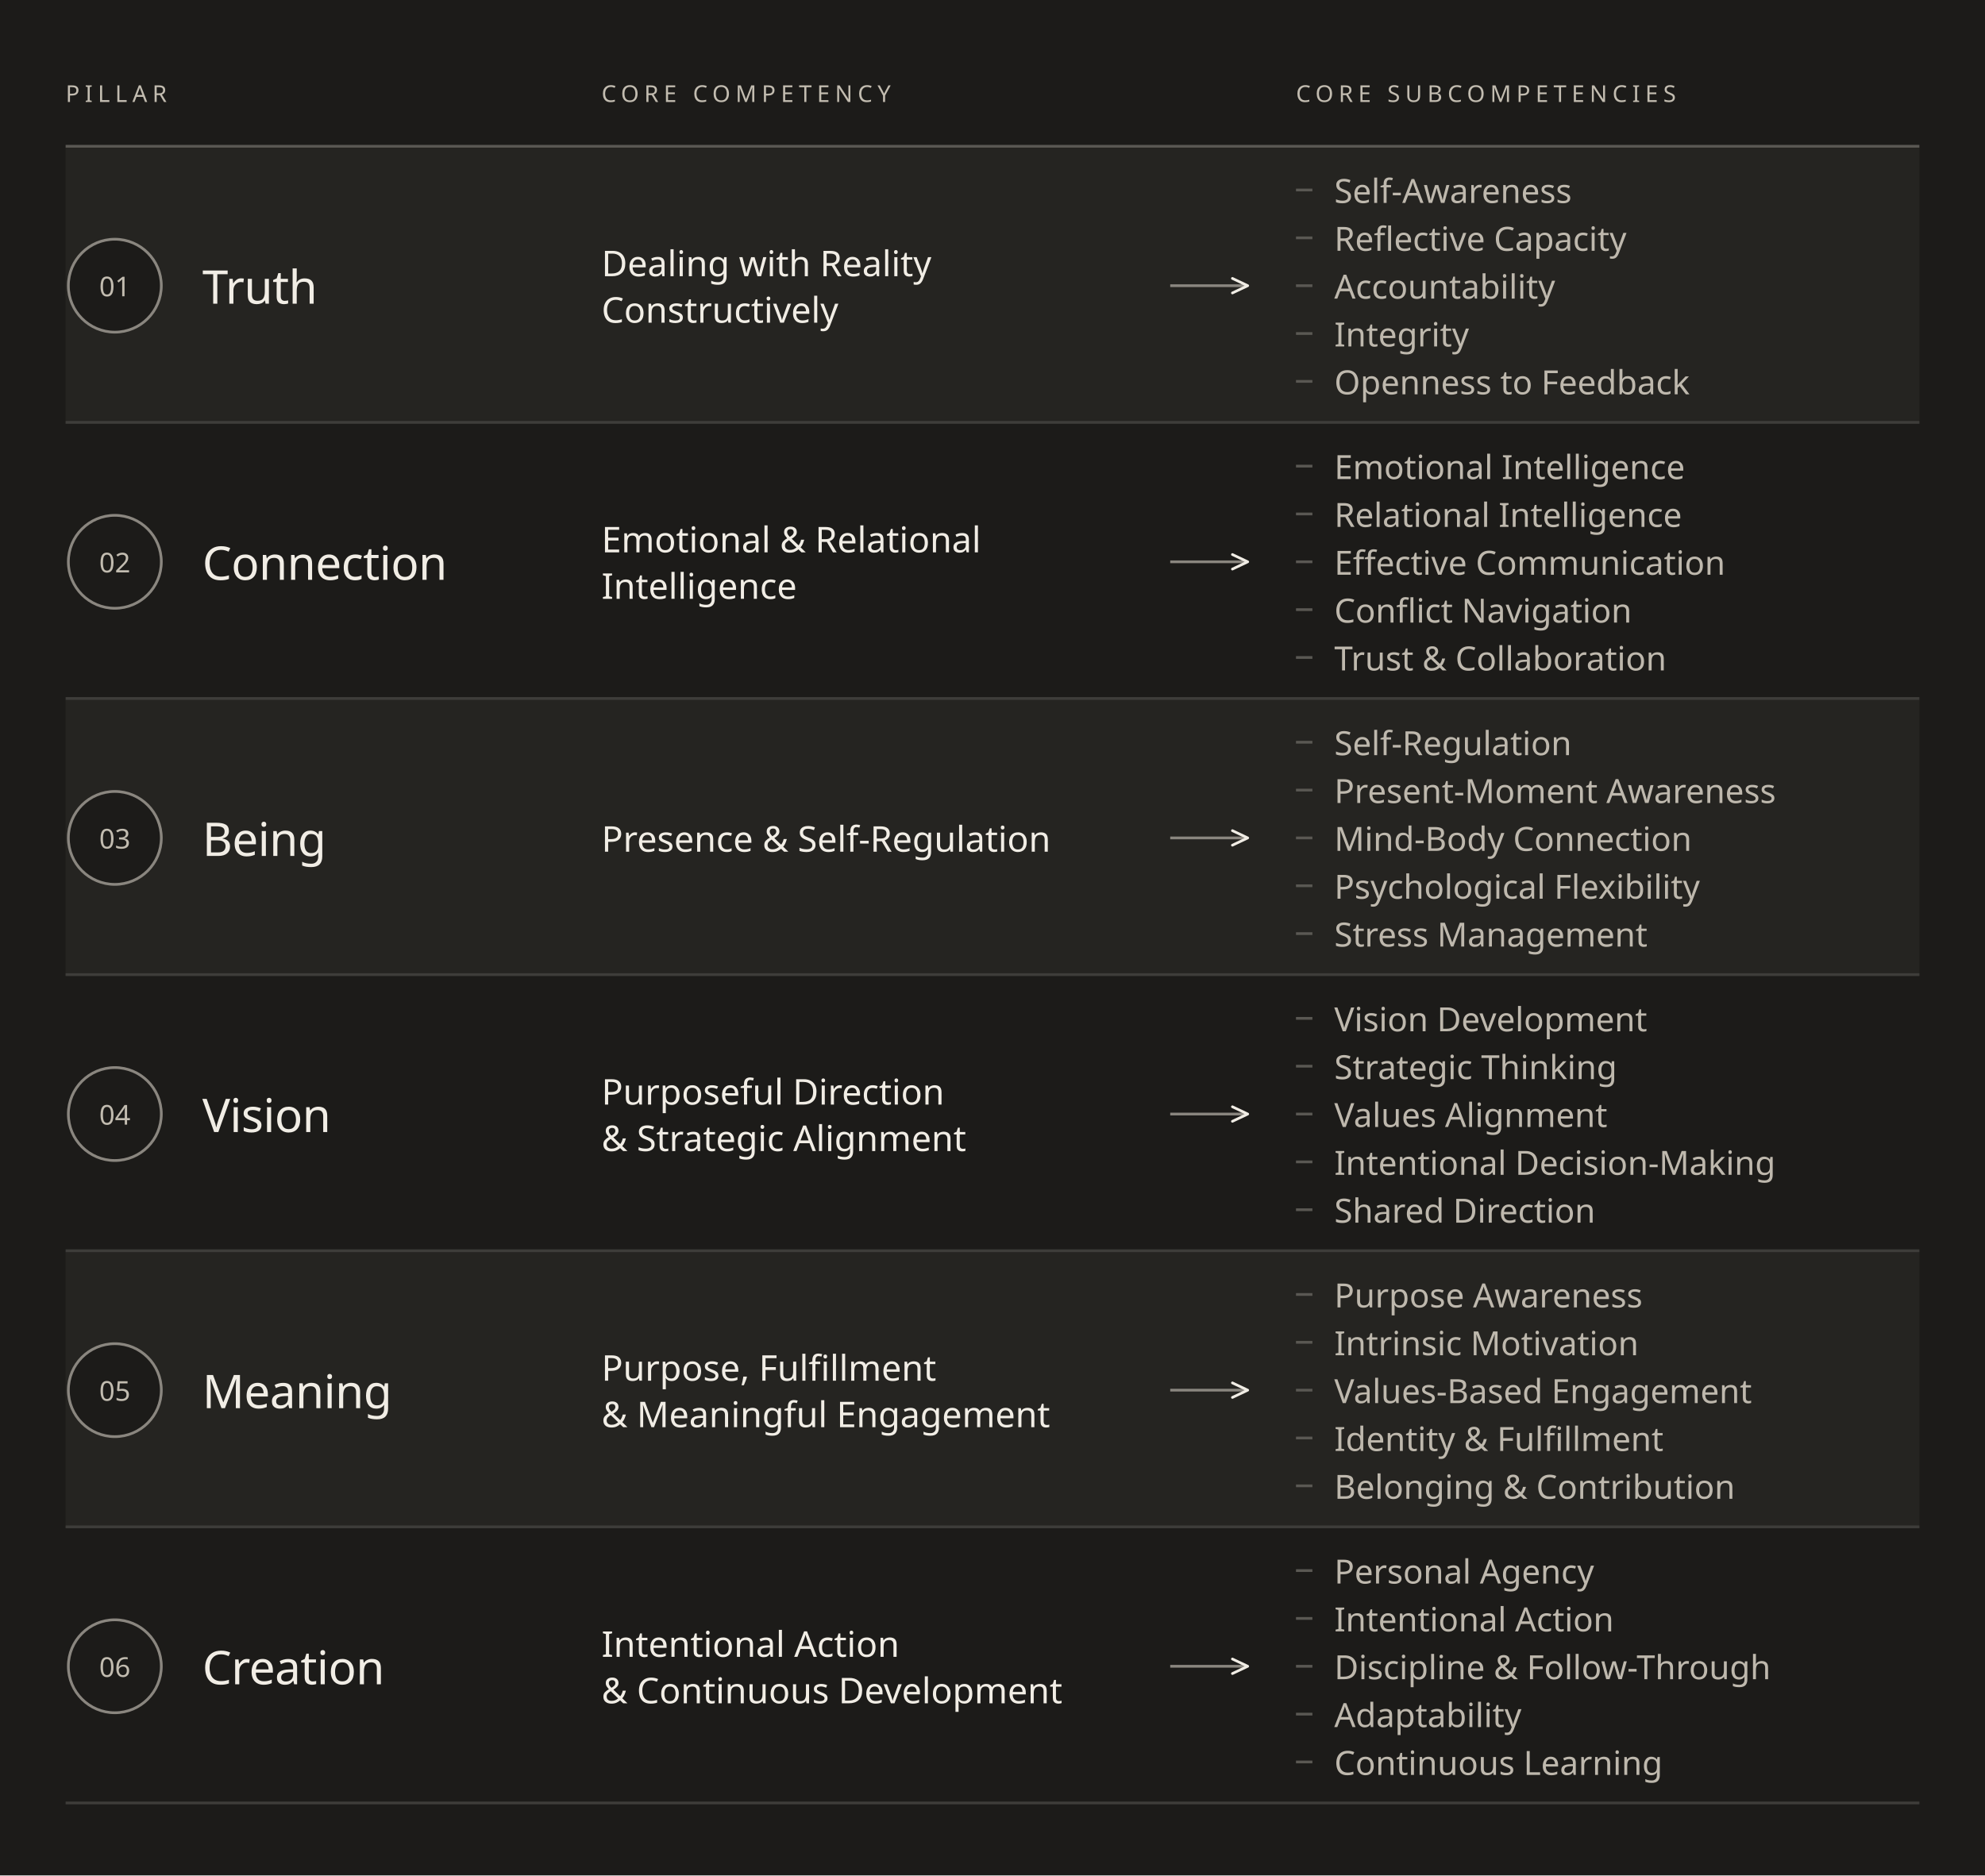
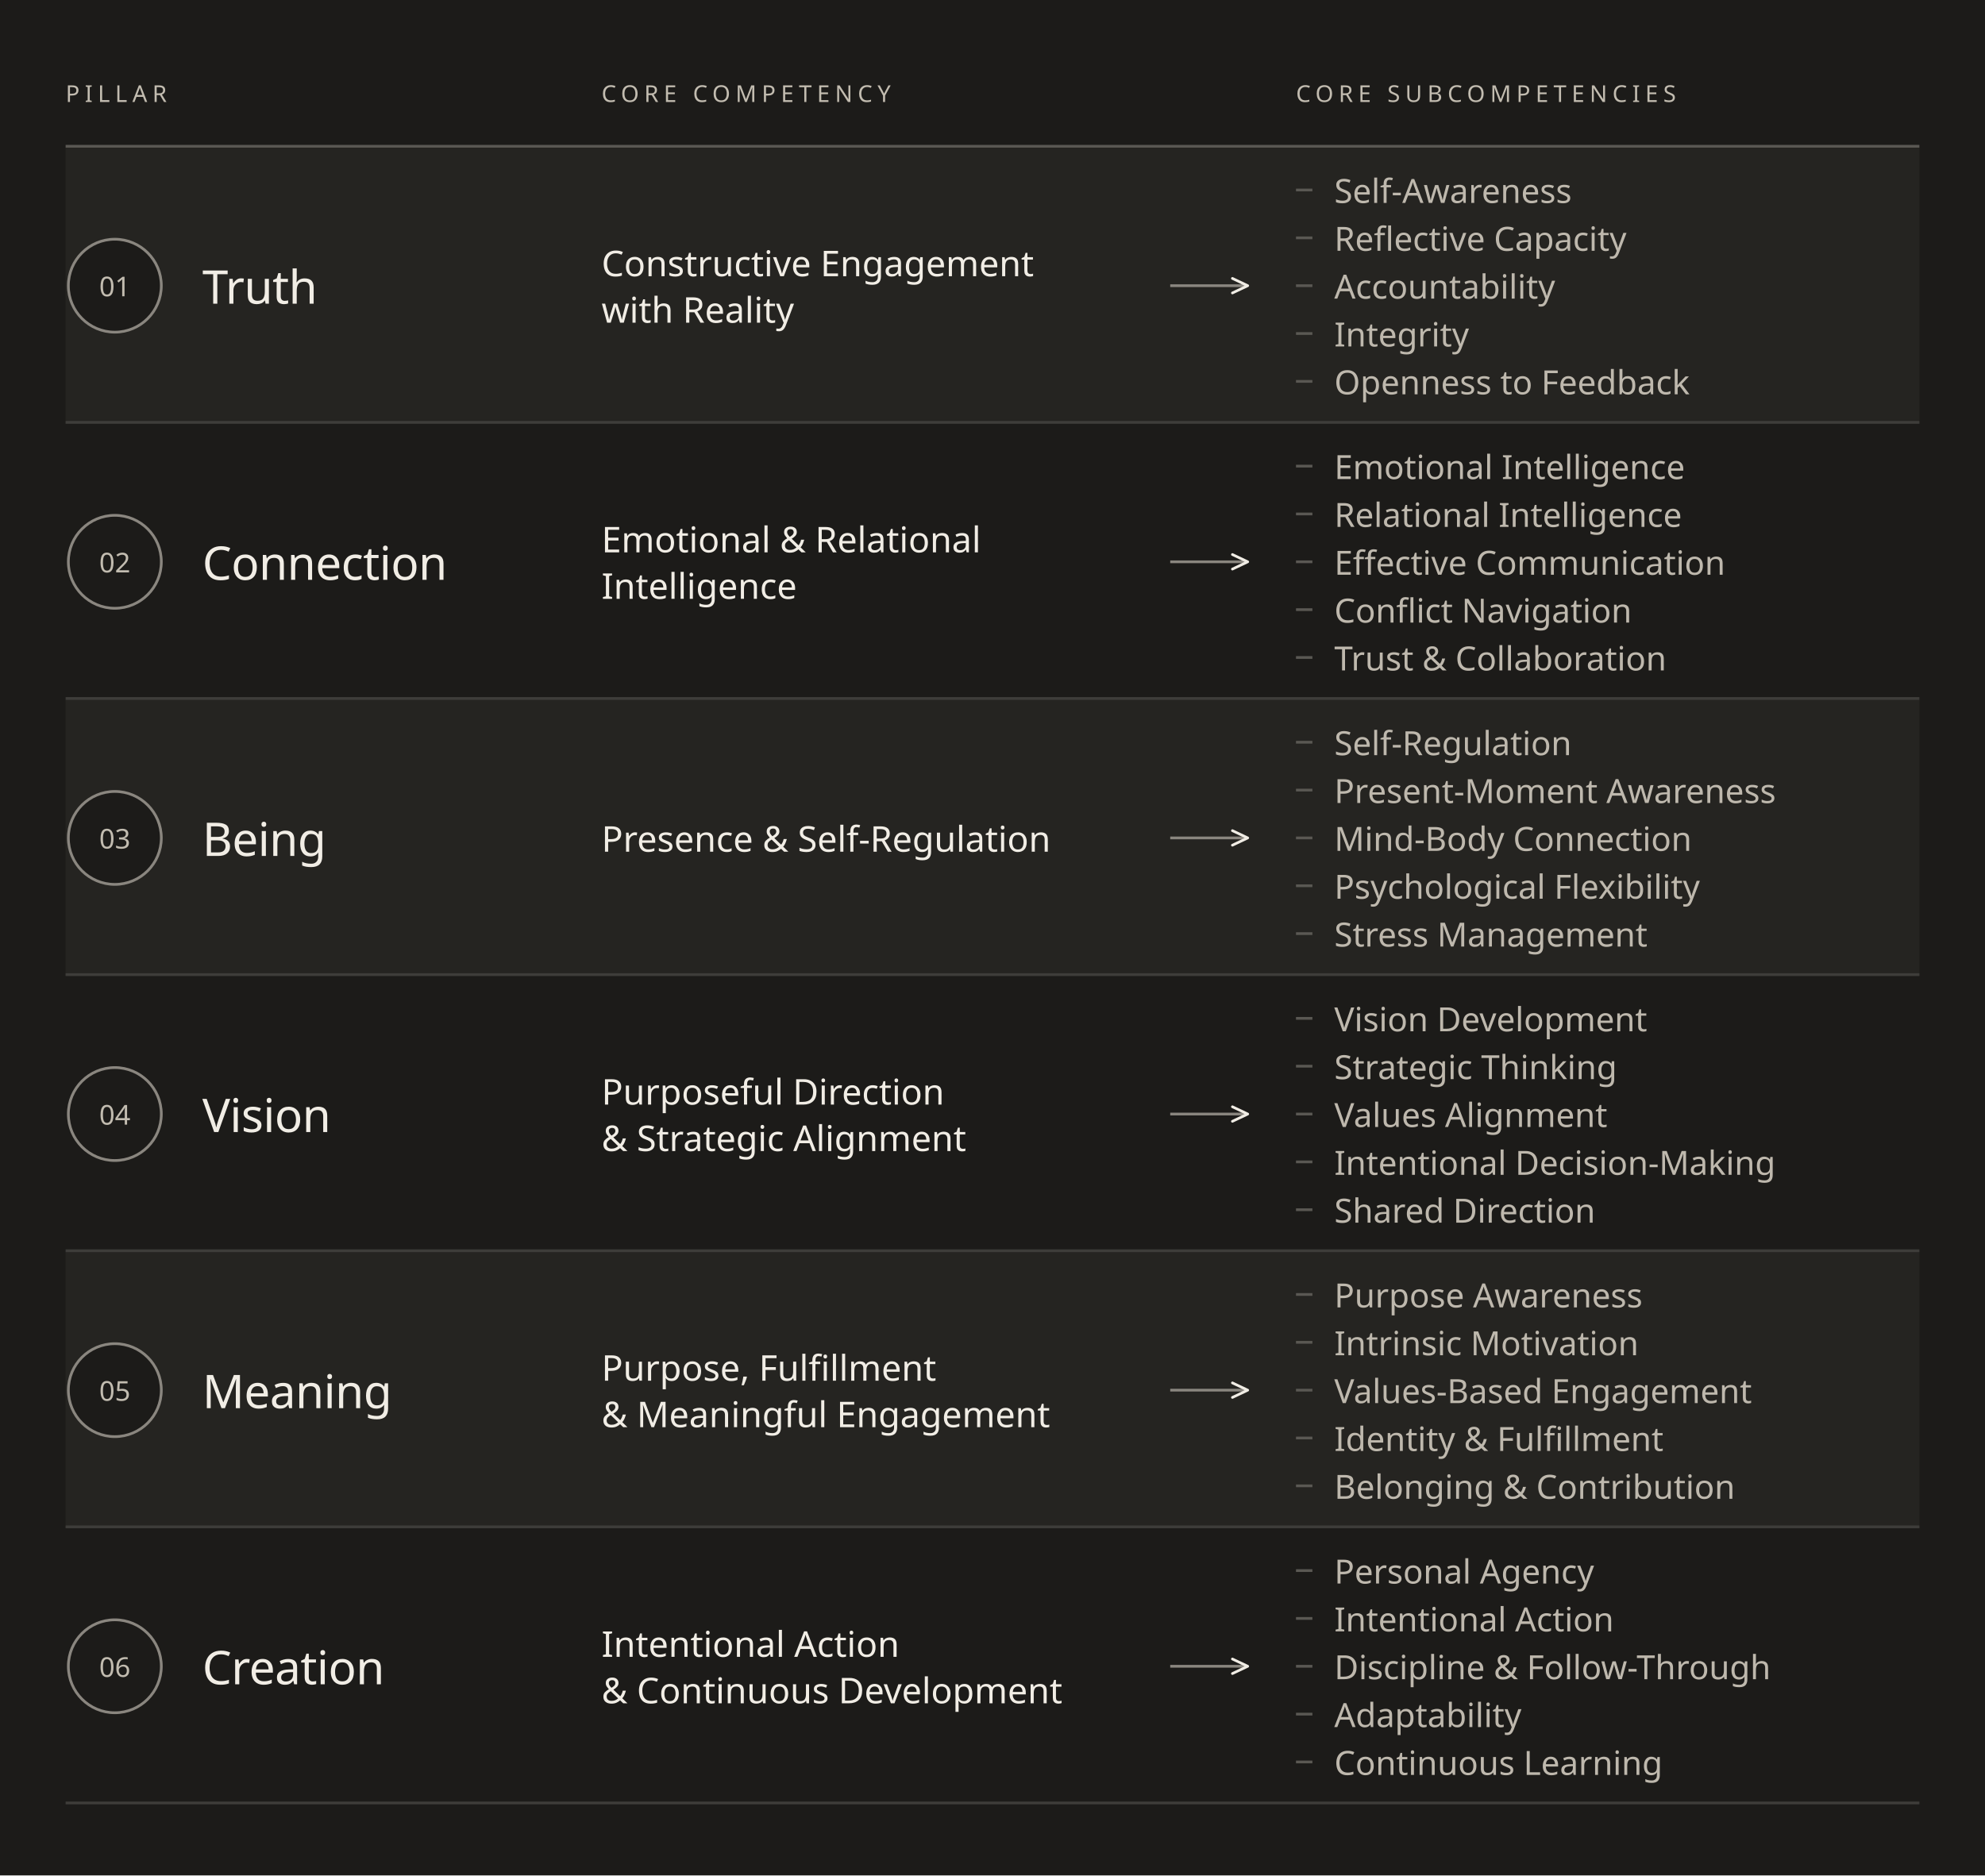
<svg xmlns="http://www.w3.org/2000/svg" id="diagram-c-competency-framework" viewBox="-24 -24 726 686" width="726" height="686">
  <rect x="-24" y="-24" width="726" height="686" fill="rgb(28, 27, 25)" />
  <defs>
    <marker id="mc" viewBox="0 0 10 10" refX="8.5" refY="5" markerWidth="7" markerHeight="7" orient="auto-start-reverse">
      <path d="M1,1.2 L9,5 L1,8.8" fill="none" stroke="rgb(241, 237, 229)" stroke-width="1.4px" stroke-linecap="round" stroke-linejoin="round" opacity="1" />
    </marker>
  </defs>
  <text x="0" y="10" dominant-baseline="central" fill="rgb(194, 188, 176)" stroke="none" stroke-width="1px" stroke-linecap="butt" stroke-linejoin="miter" font-family="Manrope, sans-serif" font-size="8.5px" font-weight="500" letter-spacing="1.87px" opacity="1">PILLAR</text>
  <text x="196" y="10" dominant-baseline="central" fill="rgb(194, 188, 176)" stroke="none" stroke-width="1px" stroke-linecap="butt" stroke-linejoin="miter" font-family="Manrope, sans-serif" font-size="8.5px" font-weight="500" letter-spacing="1.87px" opacity="1">CORE COMPETENCY</text>
  <text x="450" y="10" dominant-baseline="central" fill="rgb(194, 188, 176)" stroke="none" stroke-width="1px" stroke-linecap="butt" stroke-linejoin="miter" font-family="Manrope, sans-serif" font-size="8.5px" font-weight="500" letter-spacing="1.87px" opacity="1">CORE SUBCOMPETENCIES</text>
  <line x1="0" y1="29.5" x2="678" y2="29.5" fill="rgb(0, 0, 0)" stroke="rgb(90, 88, 83)" stroke-width="1px" stroke-linecap="butt" stroke-linejoin="miter" opacity="1" />
  <rect x="0" y="30" width="678" height="101" fill="rgba(241, 237, 229, 0.043)" stroke="none" stroke-width="1px" stroke-linecap="butt" stroke-linejoin="miter" opacity="1" />
  <circle cx="18" cy="80.5" r="17" fill="rgb(28, 27, 25)" stroke="rgb(138, 134, 127)" stroke-width="1px" stroke-linecap="butt" stroke-linejoin="miter" opacity="1" />
  <text x="18" y="80.5" text-anchor="middle" dominant-baseline="central" fill="rgb(194, 188, 176)" stroke="none" stroke-width="1px" stroke-linecap="butt" stroke-linejoin="miter" font-family="Manrope, sans-serif" font-size="10px" font-weight="300" opacity="1">01</text>
  <text x="50" y="80.5" dominant-baseline="central" fill="rgb(241, 237, 229)" stroke="none" stroke-width="1px" stroke-linecap="butt" stroke-linejoin="miter" font-family="Manrope, sans-serif" font-size="17px" font-weight="300" letter-spacing="-0.17px" opacity="1">Truth</text>
  <text text-anchor="start" dominant-baseline="central" fill="rgb(241, 237, 229)" stroke="none" stroke-width="1px" stroke-linecap="butt" stroke-linejoin="miter" font-family="Manrope, sans-serif" font-size="13px" font-weight="400" opacity="1">
-     <tspan x="196" y="72">Dealing with Reality</tspan>
-     <tspan x="196" y="89">Constructively</tspan>
+     <tspan x="196" y="72">Constructive Engagement</tspan>
+     <tspan x="196" y="89">with Reality</tspan>
  </text>
  <line x1="404" y1="80.5" x2="432" y2="80.5" marker-end="url(#mc)" fill="none" stroke="rgb(138, 134, 127)" stroke-width="1px" stroke-linecap="butt" stroke-linejoin="miter" opacity="1" />
  <line x1="450" y1="45.5" x2="456" y2="45.5" fill="rgb(0, 0, 0)" stroke="rgb(90, 88, 83)" stroke-width="1px" stroke-linecap="butt" stroke-linejoin="miter" opacity="1" />
  <text x="464" y="45.5" dominant-baseline="central" fill="rgb(190, 184, 173)" stroke="none" stroke-width="1px" stroke-linecap="butt" stroke-linejoin="miter" font-family="Manrope, sans-serif" font-size="12.2px" font-weight="400" opacity="1">Self-Awareness</text>
  <line x1="450" y1="63" x2="456" y2="63" fill="rgb(0, 0, 0)" stroke="rgb(90, 88, 83)" stroke-width="1px" stroke-linecap="butt" stroke-linejoin="miter" opacity="1" />
  <text x="464" y="63" dominant-baseline="central" fill="rgb(190, 184, 173)" stroke="none" stroke-width="1px" stroke-linecap="butt" stroke-linejoin="miter" font-family="Manrope, sans-serif" font-size="12.2px" font-weight="400" opacity="1">Reflective Capacity</text>
  <line x1="450" y1="80.5" x2="456" y2="80.5" fill="rgb(0, 0, 0)" stroke="rgb(90, 88, 83)" stroke-width="1px" stroke-linecap="butt" stroke-linejoin="miter" opacity="1" />
  <text x="464" y="80.5" dominant-baseline="central" fill="rgb(190, 184, 173)" stroke="none" stroke-width="1px" stroke-linecap="butt" stroke-linejoin="miter" font-family="Manrope, sans-serif" font-size="12.2px" font-weight="400" opacity="1">Accountability</text>
  <line x1="450" y1="98" x2="456" y2="98" fill="rgb(0, 0, 0)" stroke="rgb(90, 88, 83)" stroke-width="1px" stroke-linecap="butt" stroke-linejoin="miter" opacity="1" />
  <text x="464" y="98" dominant-baseline="central" fill="rgb(190, 184, 173)" stroke="none" stroke-width="1px" stroke-linecap="butt" stroke-linejoin="miter" font-family="Manrope, sans-serif" font-size="12.2px" font-weight="400" opacity="1">Integrity</text>
  <line x1="450" y1="115.5" x2="456" y2="115.5" fill="rgb(0, 0, 0)" stroke="rgb(90, 88, 83)" stroke-width="1px" stroke-linecap="butt" stroke-linejoin="miter" opacity="1" />
  <text x="464" y="115.5" dominant-baseline="central" fill="rgb(190, 184, 173)" stroke="none" stroke-width="1px" stroke-linecap="butt" stroke-linejoin="miter" font-family="Manrope, sans-serif" font-size="12.2px" font-weight="400" opacity="1">Openness to Feedback</text>
  <line x1="0" y1="130.5" x2="678" y2="130.5" fill="rgb(0, 0, 0)" stroke="rgb(62, 61, 58)" stroke-width="1px" stroke-linecap="butt" stroke-linejoin="miter" opacity="1" />
  <circle cx="18" cy="181.5" r="17" fill="rgb(28, 27, 25)" stroke="rgb(138, 134, 127)" stroke-width="1px" stroke-linecap="butt" stroke-linejoin="miter" opacity="1" />
  <text x="18" y="181.5" text-anchor="middle" dominant-baseline="central" fill="rgb(194, 188, 176)" stroke="none" stroke-width="1px" stroke-linecap="butt" stroke-linejoin="miter" font-family="Manrope, sans-serif" font-size="10px" font-weight="300" opacity="1">02</text>
  <text x="50" y="181.5" dominant-baseline="central" fill="rgb(241, 237, 229)" stroke="none" stroke-width="1px" stroke-linecap="butt" stroke-linejoin="miter" font-family="Manrope, sans-serif" font-size="17px" font-weight="300" letter-spacing="-0.17px" opacity="1">Connection</text>
  <text text-anchor="start" dominant-baseline="central" fill="rgb(241, 237, 229)" stroke="none" stroke-width="1px" stroke-linecap="butt" stroke-linejoin="miter" font-family="Manrope, sans-serif" font-size="13px" font-weight="400" opacity="1">
    <tspan x="196" y="173">Emotional &amp; Relational</tspan>
    <tspan x="196" y="190">Intelligence</tspan>
  </text>
  <line x1="404" y1="181.5" x2="432" y2="181.5" marker-end="url(#mc)" fill="none" stroke="rgb(138, 134, 127)" stroke-width="1px" stroke-linecap="butt" stroke-linejoin="miter" opacity="1" />
  <line x1="450" y1="146.5" x2="456" y2="146.5" fill="rgb(0, 0, 0)" stroke="rgb(90, 88, 83)" stroke-width="1px" stroke-linecap="butt" stroke-linejoin="miter" opacity="1" />
  <text x="464" y="146.5" dominant-baseline="central" fill="rgb(190, 184, 173)" stroke="none" stroke-width="1px" stroke-linecap="butt" stroke-linejoin="miter" font-family="Manrope, sans-serif" font-size="12.2px" font-weight="400" opacity="1">Emotional Intelligence</text>
  <line x1="450" y1="164" x2="456" y2="164" fill="rgb(0, 0, 0)" stroke="rgb(90, 88, 83)" stroke-width="1px" stroke-linecap="butt" stroke-linejoin="miter" opacity="1" />
  <text x="464" y="164" dominant-baseline="central" fill="rgb(190, 184, 173)" stroke="none" stroke-width="1px" stroke-linecap="butt" stroke-linejoin="miter" font-family="Manrope, sans-serif" font-size="12.2px" font-weight="400" opacity="1">Relational Intelligence</text>
  <line x1="450" y1="181.5" x2="456" y2="181.5" fill="rgb(0, 0, 0)" stroke="rgb(90, 88, 83)" stroke-width="1px" stroke-linecap="butt" stroke-linejoin="miter" opacity="1" />
  <text x="464" y="181.5" dominant-baseline="central" fill="rgb(190, 184, 173)" stroke="none" stroke-width="1px" stroke-linecap="butt" stroke-linejoin="miter" font-family="Manrope, sans-serif" font-size="12.2px" font-weight="400" opacity="1">Effective Communication</text>
  <line x1="450" y1="199" x2="456" y2="199" fill="rgb(0, 0, 0)" stroke="rgb(90, 88, 83)" stroke-width="1px" stroke-linecap="butt" stroke-linejoin="miter" opacity="1" />
  <text x="464" y="199" dominant-baseline="central" fill="rgb(190, 184, 173)" stroke="none" stroke-width="1px" stroke-linecap="butt" stroke-linejoin="miter" font-family="Manrope, sans-serif" font-size="12.2px" font-weight="400" opacity="1">Conflict Navigation</text>
  <line x1="450" y1="216.5" x2="456" y2="216.5" fill="rgb(0, 0, 0)" stroke="rgb(90, 88, 83)" stroke-width="1px" stroke-linecap="butt" stroke-linejoin="miter" opacity="1" />
  <text x="464" y="216.5" dominant-baseline="central" fill="rgb(190, 184, 173)" stroke="none" stroke-width="1px" stroke-linecap="butt" stroke-linejoin="miter" font-family="Manrope, sans-serif" font-size="12.2px" font-weight="400" opacity="1">Trust &amp; Collaboration</text>
  <line x1="0" y1="231.5" x2="678" y2="231.5" fill="rgb(0, 0, 0)" stroke="rgb(62, 61, 58)" stroke-width="1px" stroke-linecap="butt" stroke-linejoin="miter" opacity="1" />
  <rect x="0" y="232" width="678" height="101" fill="rgba(241, 237, 229, 0.043)" stroke="none" stroke-width="1px" stroke-linecap="butt" stroke-linejoin="miter" opacity="1" />
  <circle cx="18" cy="282.5" r="17" fill="rgb(28, 27, 25)" stroke="rgb(138, 134, 127)" stroke-width="1px" stroke-linecap="butt" stroke-linejoin="miter" opacity="1" />
  <text x="18" y="282.5" text-anchor="middle" dominant-baseline="central" fill="rgb(194, 188, 176)" stroke="none" stroke-width="1px" stroke-linecap="butt" stroke-linejoin="miter" font-family="Manrope, sans-serif" font-size="10px" font-weight="300" opacity="1">03</text>
  <text x="50" y="282.5" dominant-baseline="central" fill="rgb(241, 237, 229)" stroke="none" stroke-width="1px" stroke-linecap="butt" stroke-linejoin="miter" font-family="Manrope, sans-serif" font-size="17px" font-weight="300" letter-spacing="-0.17px" opacity="1">Being</text>
  <text text-anchor="start" dominant-baseline="central" fill="rgb(241, 237, 229)" stroke="none" stroke-width="1px" stroke-linecap="butt" stroke-linejoin="miter" font-family="Manrope, sans-serif" font-size="13px" font-weight="400" opacity="1">
    <tspan x="196" y="282.5">Presence &amp; Self-Regulation</tspan>
  </text>
  <line x1="404" y1="282.5" x2="432" y2="282.5" marker-end="url(#mc)" fill="none" stroke="rgb(138, 134, 127)" stroke-width="1px" stroke-linecap="butt" stroke-linejoin="miter" opacity="1" />
  <line x1="450" y1="247.5" x2="456" y2="247.5" fill="rgb(0, 0, 0)" stroke="rgb(90, 88, 83)" stroke-width="1px" stroke-linecap="butt" stroke-linejoin="miter" opacity="1" />
  <text x="464" y="247.5" dominant-baseline="central" fill="rgb(190, 184, 173)" stroke="none" stroke-width="1px" stroke-linecap="butt" stroke-linejoin="miter" font-family="Manrope, sans-serif" font-size="12.2px" font-weight="400" opacity="1">Self-Regulation</text>
  <line x1="450" y1="265" x2="456" y2="265" fill="rgb(0, 0, 0)" stroke="rgb(90, 88, 83)" stroke-width="1px" stroke-linecap="butt" stroke-linejoin="miter" opacity="1" />
  <text x="464" y="265" dominant-baseline="central" fill="rgb(190, 184, 173)" stroke="none" stroke-width="1px" stroke-linecap="butt" stroke-linejoin="miter" font-family="Manrope, sans-serif" font-size="12.2px" font-weight="400" opacity="1">Present-Moment Awareness</text>
  <line x1="450" y1="282.5" x2="456" y2="282.5" fill="rgb(0, 0, 0)" stroke="rgb(90, 88, 83)" stroke-width="1px" stroke-linecap="butt" stroke-linejoin="miter" opacity="1" />
  <text x="464" y="282.5" dominant-baseline="central" fill="rgb(190, 184, 173)" stroke="none" stroke-width="1px" stroke-linecap="butt" stroke-linejoin="miter" font-family="Manrope, sans-serif" font-size="12.2px" font-weight="400" opacity="1">Mind-Body Connection</text>
  <line x1="450" y1="300" x2="456" y2="300" fill="rgb(0, 0, 0)" stroke="rgb(90, 88, 83)" stroke-width="1px" stroke-linecap="butt" stroke-linejoin="miter" opacity="1" />
  <text x="464" y="300" dominant-baseline="central" fill="rgb(190, 184, 173)" stroke="none" stroke-width="1px" stroke-linecap="butt" stroke-linejoin="miter" font-family="Manrope, sans-serif" font-size="12.2px" font-weight="400" opacity="1">Psychological Flexibility</text>
  <line x1="450" y1="317.5" x2="456" y2="317.5" fill="rgb(0, 0, 0)" stroke="rgb(90, 88, 83)" stroke-width="1px" stroke-linecap="butt" stroke-linejoin="miter" opacity="1" />
  <text x="464" y="317.5" dominant-baseline="central" fill="rgb(190, 184, 173)" stroke="none" stroke-width="1px" stroke-linecap="butt" stroke-linejoin="miter" font-family="Manrope, sans-serif" font-size="12.2px" font-weight="400" opacity="1">Stress Management</text>
  <line x1="0" y1="332.5" x2="678" y2="332.5" fill="rgb(0, 0, 0)" stroke="rgb(62, 61, 58)" stroke-width="1px" stroke-linecap="butt" stroke-linejoin="miter" opacity="1" />
  <circle cx="18" cy="383.5" r="17" fill="rgb(28, 27, 25)" stroke="rgb(138, 134, 127)" stroke-width="1px" stroke-linecap="butt" stroke-linejoin="miter" opacity="1" />
  <text x="18" y="383.5" text-anchor="middle" dominant-baseline="central" fill="rgb(194, 188, 176)" stroke="none" stroke-width="1px" stroke-linecap="butt" stroke-linejoin="miter" font-family="Manrope, sans-serif" font-size="10px" font-weight="300" opacity="1">04</text>
  <text x="50" y="383.5" dominant-baseline="central" fill="rgb(241, 237, 229)" stroke="none" stroke-width="1px" stroke-linecap="butt" stroke-linejoin="miter" font-family="Manrope, sans-serif" font-size="17px" font-weight="300" letter-spacing="-0.17px" opacity="1">Vision</text>
  <text text-anchor="start" dominant-baseline="central" fill="rgb(241, 237, 229)" stroke="none" stroke-width="1px" stroke-linecap="butt" stroke-linejoin="miter" font-family="Manrope, sans-serif" font-size="13px" font-weight="400" opacity="1">
    <tspan x="196" y="375">Purposeful Direction</tspan>
    <tspan x="196" y="392">&amp; Strategic Alignment</tspan>
  </text>
  <line x1="404" y1="383.5" x2="432" y2="383.5" marker-end="url(#mc)" fill="none" stroke="rgb(138, 134, 127)" stroke-width="1px" stroke-linecap="butt" stroke-linejoin="miter" opacity="1" />
  <line x1="450" y1="348.5" x2="456" y2="348.5" fill="rgb(0, 0, 0)" stroke="rgb(90, 88, 83)" stroke-width="1px" stroke-linecap="butt" stroke-linejoin="miter" opacity="1" />
  <text x="464" y="348.5" dominant-baseline="central" fill="rgb(190, 184, 173)" stroke="none" stroke-width="1px" stroke-linecap="butt" stroke-linejoin="miter" font-family="Manrope, sans-serif" font-size="12.2px" font-weight="400" opacity="1">Vision Development</text>
  <line x1="450" y1="366" x2="456" y2="366" fill="rgb(0, 0, 0)" stroke="rgb(90, 88, 83)" stroke-width="1px" stroke-linecap="butt" stroke-linejoin="miter" opacity="1" />
  <text x="464" y="366" dominant-baseline="central" fill="rgb(190, 184, 173)" stroke="none" stroke-width="1px" stroke-linecap="butt" stroke-linejoin="miter" font-family="Manrope, sans-serif" font-size="12.2px" font-weight="400" opacity="1">Strategic Thinking</text>
  <line x1="450" y1="383.5" x2="456" y2="383.5" fill="rgb(0, 0, 0)" stroke="rgb(90, 88, 83)" stroke-width="1px" stroke-linecap="butt" stroke-linejoin="miter" opacity="1" />
  <text x="464" y="383.5" dominant-baseline="central" fill="rgb(190, 184, 173)" stroke="none" stroke-width="1px" stroke-linecap="butt" stroke-linejoin="miter" font-family="Manrope, sans-serif" font-size="12.2px" font-weight="400" opacity="1">Values Alignment</text>
  <line x1="450" y1="401" x2="456" y2="401" fill="rgb(0, 0, 0)" stroke="rgb(90, 88, 83)" stroke-width="1px" stroke-linecap="butt" stroke-linejoin="miter" opacity="1" />
  <text x="464" y="401" dominant-baseline="central" fill="rgb(190, 184, 173)" stroke="none" stroke-width="1px" stroke-linecap="butt" stroke-linejoin="miter" font-family="Manrope, sans-serif" font-size="12.2px" font-weight="400" opacity="1">Intentional Decision-Making</text>
  <line x1="450" y1="418.5" x2="456" y2="418.5" fill="rgb(0, 0, 0)" stroke="rgb(90, 88, 83)" stroke-width="1px" stroke-linecap="butt" stroke-linejoin="miter" opacity="1" />
  <text x="464" y="418.5" dominant-baseline="central" fill="rgb(190, 184, 173)" stroke="none" stroke-width="1px" stroke-linecap="butt" stroke-linejoin="miter" font-family="Manrope, sans-serif" font-size="12.2px" font-weight="400" opacity="1">Shared Direction</text>
  <line x1="0" y1="433.5" x2="678" y2="433.5" fill="rgb(0, 0, 0)" stroke="rgb(62, 61, 58)" stroke-width="1px" stroke-linecap="butt" stroke-linejoin="miter" opacity="1" />
  <rect x="0" y="434" width="678" height="101" fill="rgba(241, 237, 229, 0.043)" stroke="none" stroke-width="1px" stroke-linecap="butt" stroke-linejoin="miter" opacity="1" />
  <circle cx="18" cy="484.5" r="17" fill="rgb(28, 27, 25)" stroke="rgb(138, 134, 127)" stroke-width="1px" stroke-linecap="butt" stroke-linejoin="miter" opacity="1" />
  <text x="18" y="484.5" text-anchor="middle" dominant-baseline="central" fill="rgb(194, 188, 176)" stroke="none" stroke-width="1px" stroke-linecap="butt" stroke-linejoin="miter" font-family="Manrope, sans-serif" font-size="10px" font-weight="300" opacity="1">05</text>
  <text x="50" y="484.5" dominant-baseline="central" fill="rgb(241, 237, 229)" stroke="none" stroke-width="1px" stroke-linecap="butt" stroke-linejoin="miter" font-family="Manrope, sans-serif" font-size="17px" font-weight="300" letter-spacing="-0.17px" opacity="1">Meaning</text>
  <text text-anchor="start" dominant-baseline="central" fill="rgb(241, 237, 229)" stroke="none" stroke-width="1px" stroke-linecap="butt" stroke-linejoin="miter" font-family="Manrope, sans-serif" font-size="13px" font-weight="400" opacity="1">
    <tspan x="196" y="476">Purpose, Fulfillment</tspan>
    <tspan x="196" y="493">&amp; Meaningful Engagement</tspan>
  </text>
  <line x1="404" y1="484.5" x2="432" y2="484.5" marker-end="url(#mc)" fill="none" stroke="rgb(138, 134, 127)" stroke-width="1px" stroke-linecap="butt" stroke-linejoin="miter" opacity="1" />
  <line x1="450" y1="449.5" x2="456" y2="449.5" fill="rgb(0, 0, 0)" stroke="rgb(90, 88, 83)" stroke-width="1px" stroke-linecap="butt" stroke-linejoin="miter" opacity="1" />
  <text x="464" y="449.5" dominant-baseline="central" fill="rgb(190, 184, 173)" stroke="none" stroke-width="1px" stroke-linecap="butt" stroke-linejoin="miter" font-family="Manrope, sans-serif" font-size="12.2px" font-weight="400" opacity="1">Purpose Awareness</text>
  <line x1="450" y1="467" x2="456" y2="467" fill="rgb(0, 0, 0)" stroke="rgb(90, 88, 83)" stroke-width="1px" stroke-linecap="butt" stroke-linejoin="miter" opacity="1" />
  <text x="464" y="467" dominant-baseline="central" fill="rgb(190, 184, 173)" stroke="none" stroke-width="1px" stroke-linecap="butt" stroke-linejoin="miter" font-family="Manrope, sans-serif" font-size="12.2px" font-weight="400" opacity="1">Intrinsic Motivation</text>
  <line x1="450" y1="484.5" x2="456" y2="484.5" fill="rgb(0, 0, 0)" stroke="rgb(90, 88, 83)" stroke-width="1px" stroke-linecap="butt" stroke-linejoin="miter" opacity="1" />
  <text x="464" y="484.5" dominant-baseline="central" fill="rgb(190, 184, 173)" stroke="none" stroke-width="1px" stroke-linecap="butt" stroke-linejoin="miter" font-family="Manrope, sans-serif" font-size="12.2px" font-weight="400" opacity="1">Values-Based Engagement</text>
  <line x1="450" y1="502" x2="456" y2="502" fill="rgb(0, 0, 0)" stroke="rgb(90, 88, 83)" stroke-width="1px" stroke-linecap="butt" stroke-linejoin="miter" opacity="1" />
  <text x="464" y="502" dominant-baseline="central" fill="rgb(190, 184, 173)" stroke="none" stroke-width="1px" stroke-linecap="butt" stroke-linejoin="miter" font-family="Manrope, sans-serif" font-size="12.2px" font-weight="400" opacity="1">Identity &amp; Fulfillment</text>
  <line x1="450" y1="519.5" x2="456" y2="519.5" fill="rgb(0, 0, 0)" stroke="rgb(90, 88, 83)" stroke-width="1px" stroke-linecap="butt" stroke-linejoin="miter" opacity="1" />
  <text x="464" y="519.5" dominant-baseline="central" fill="rgb(190, 184, 173)" stroke="none" stroke-width="1px" stroke-linecap="butt" stroke-linejoin="miter" font-family="Manrope, sans-serif" font-size="12.2px" font-weight="400" opacity="1">Belonging &amp; Contribution</text>
  <line x1="0" y1="534.5" x2="678" y2="534.5" fill="rgb(0, 0, 0)" stroke="rgb(62, 61, 58)" stroke-width="1px" stroke-linecap="butt" stroke-linejoin="miter" opacity="1" />
  <circle cx="18" cy="585.5" r="17" fill="rgb(28, 27, 25)" stroke="rgb(138, 134, 127)" stroke-width="1px" stroke-linecap="butt" stroke-linejoin="miter" opacity="1" />
  <text x="18" y="585.5" text-anchor="middle" dominant-baseline="central" fill="rgb(194, 188, 176)" stroke="none" stroke-width="1px" stroke-linecap="butt" stroke-linejoin="miter" font-family="Manrope, sans-serif" font-size="10px" font-weight="300" opacity="1">06</text>
  <text x="50" y="585.5" dominant-baseline="central" fill="rgb(241, 237, 229)" stroke="none" stroke-width="1px" stroke-linecap="butt" stroke-linejoin="miter" font-family="Manrope, sans-serif" font-size="17px" font-weight="300" letter-spacing="-0.17px" opacity="1">Creation</text>
  <text text-anchor="start" dominant-baseline="central" fill="rgb(241, 237, 229)" stroke="none" stroke-width="1px" stroke-linecap="butt" stroke-linejoin="miter" font-family="Manrope, sans-serif" font-size="13px" font-weight="400" opacity="1">
    <tspan x="196" y="577">Intentional Action</tspan>
    <tspan x="196" y="594">&amp; Continuous Development</tspan>
  </text>
  <line x1="404" y1="585.5" x2="432" y2="585.5" marker-end="url(#mc)" fill="none" stroke="rgb(138, 134, 127)" stroke-width="1px" stroke-linecap="butt" stroke-linejoin="miter" opacity="1" />
  <line x1="450" y1="550.5" x2="456" y2="550.5" fill="rgb(0, 0, 0)" stroke="rgb(90, 88, 83)" stroke-width="1px" stroke-linecap="butt" stroke-linejoin="miter" opacity="1" />
  <text x="464" y="550.5" dominant-baseline="central" fill="rgb(190, 184, 173)" stroke="none" stroke-width="1px" stroke-linecap="butt" stroke-linejoin="miter" font-family="Manrope, sans-serif" font-size="12.2px" font-weight="400" opacity="1">Personal Agency</text>
  <line x1="450" y1="568" x2="456" y2="568" fill="rgb(0, 0, 0)" stroke="rgb(90, 88, 83)" stroke-width="1px" stroke-linecap="butt" stroke-linejoin="miter" opacity="1" />
  <text x="464" y="568" dominant-baseline="central" fill="rgb(190, 184, 173)" stroke="none" stroke-width="1px" stroke-linecap="butt" stroke-linejoin="miter" font-family="Manrope, sans-serif" font-size="12.2px" font-weight="400" opacity="1">Intentional Action</text>
  <line x1="450" y1="585.5" x2="456" y2="585.5" fill="rgb(0, 0, 0)" stroke="rgb(90, 88, 83)" stroke-width="1px" stroke-linecap="butt" stroke-linejoin="miter" opacity="1" />
  <text x="464" y="585.5" dominant-baseline="central" fill="rgb(190, 184, 173)" stroke="none" stroke-width="1px" stroke-linecap="butt" stroke-linejoin="miter" font-family="Manrope, sans-serif" font-size="12.2px" font-weight="400" opacity="1">Discipline &amp; Follow-Through</text>
  <line x1="450" y1="603" x2="456" y2="603" fill="rgb(0, 0, 0)" stroke="rgb(90, 88, 83)" stroke-width="1px" stroke-linecap="butt" stroke-linejoin="miter" opacity="1" />
  <text x="464" y="603" dominant-baseline="central" fill="rgb(190, 184, 173)" stroke="none" stroke-width="1px" stroke-linecap="butt" stroke-linejoin="miter" font-family="Manrope, sans-serif" font-size="12.2px" font-weight="400" opacity="1">Adaptability</text>
  <line x1="450" y1="620.5" x2="456" y2="620.5" fill="rgb(0, 0, 0)" stroke="rgb(90, 88, 83)" stroke-width="1px" stroke-linecap="butt" stroke-linejoin="miter" opacity="1" />
  <text x="464" y="620.5" dominant-baseline="central" fill="rgb(190, 184, 173)" stroke="none" stroke-width="1px" stroke-linecap="butt" stroke-linejoin="miter" font-family="Manrope, sans-serif" font-size="12.2px" font-weight="400" opacity="1">Continuous Learning</text>
  <line x1="0" y1="635.5" x2="678" y2="635.5" fill="rgb(0, 0, 0)" stroke="rgb(62, 61, 58)" stroke-width="1px" stroke-linecap="butt" stroke-linejoin="miter" opacity="1" />
</svg>
